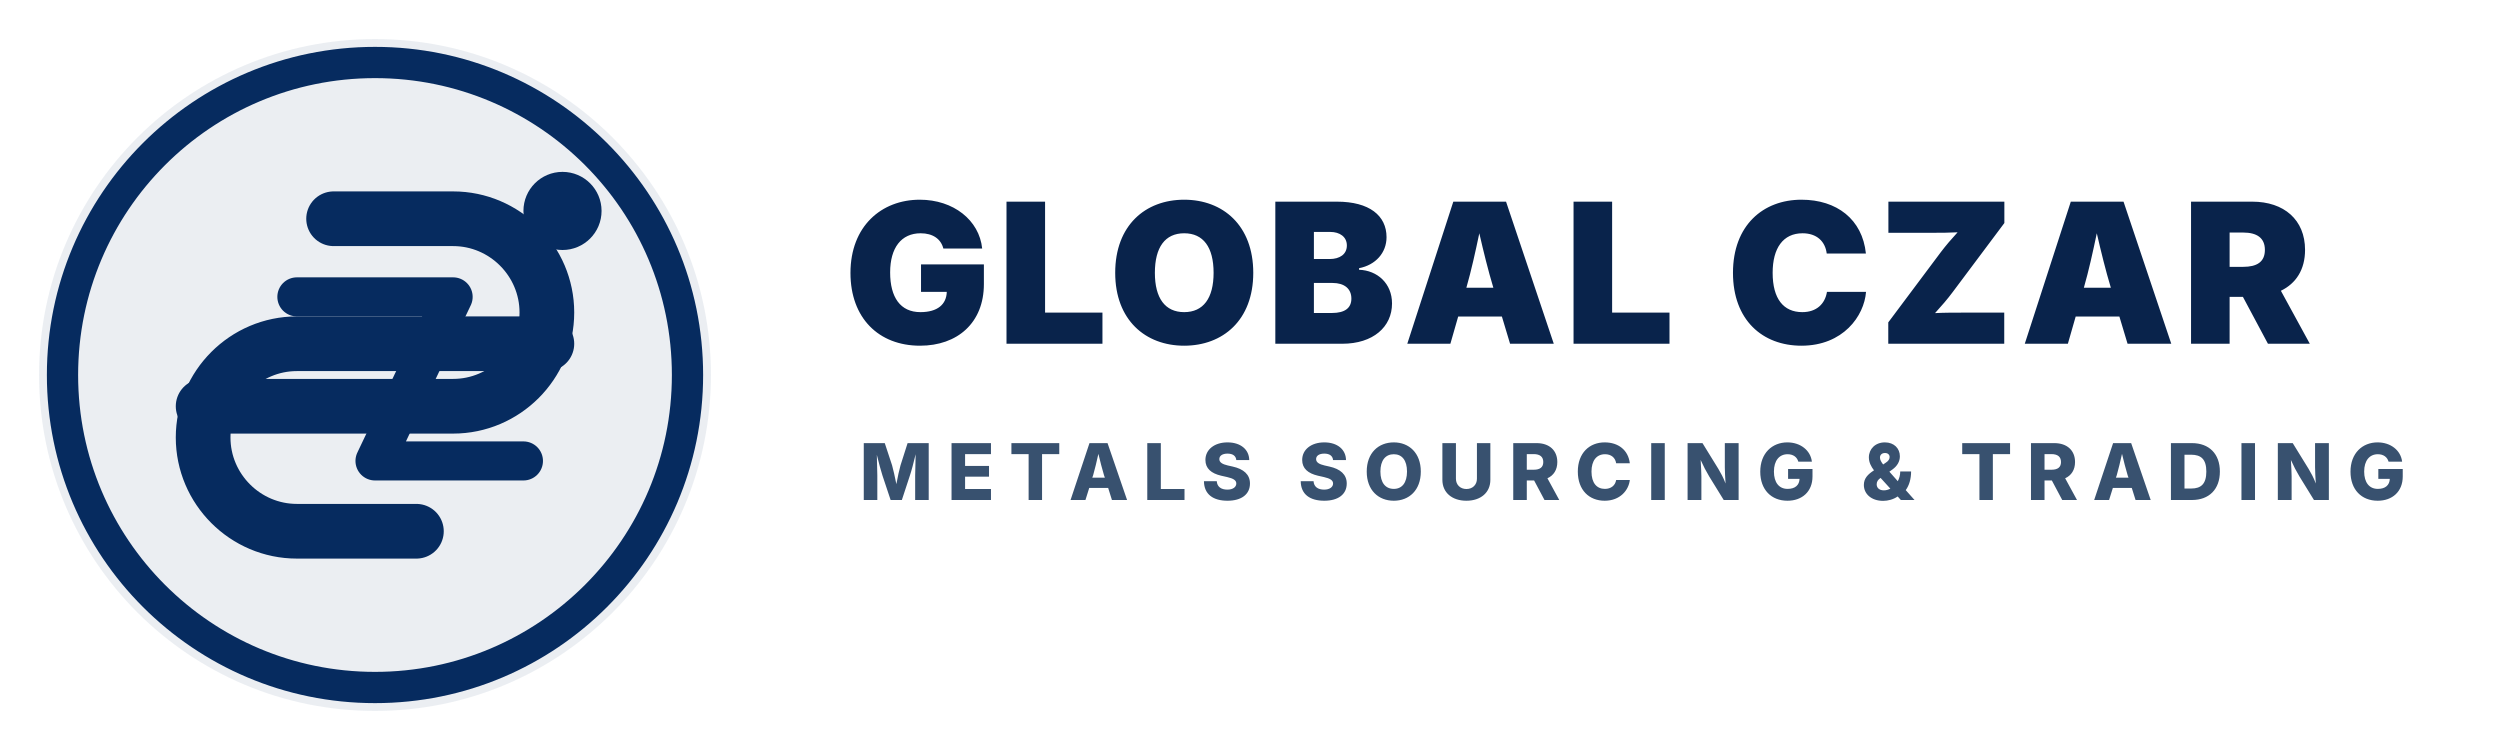
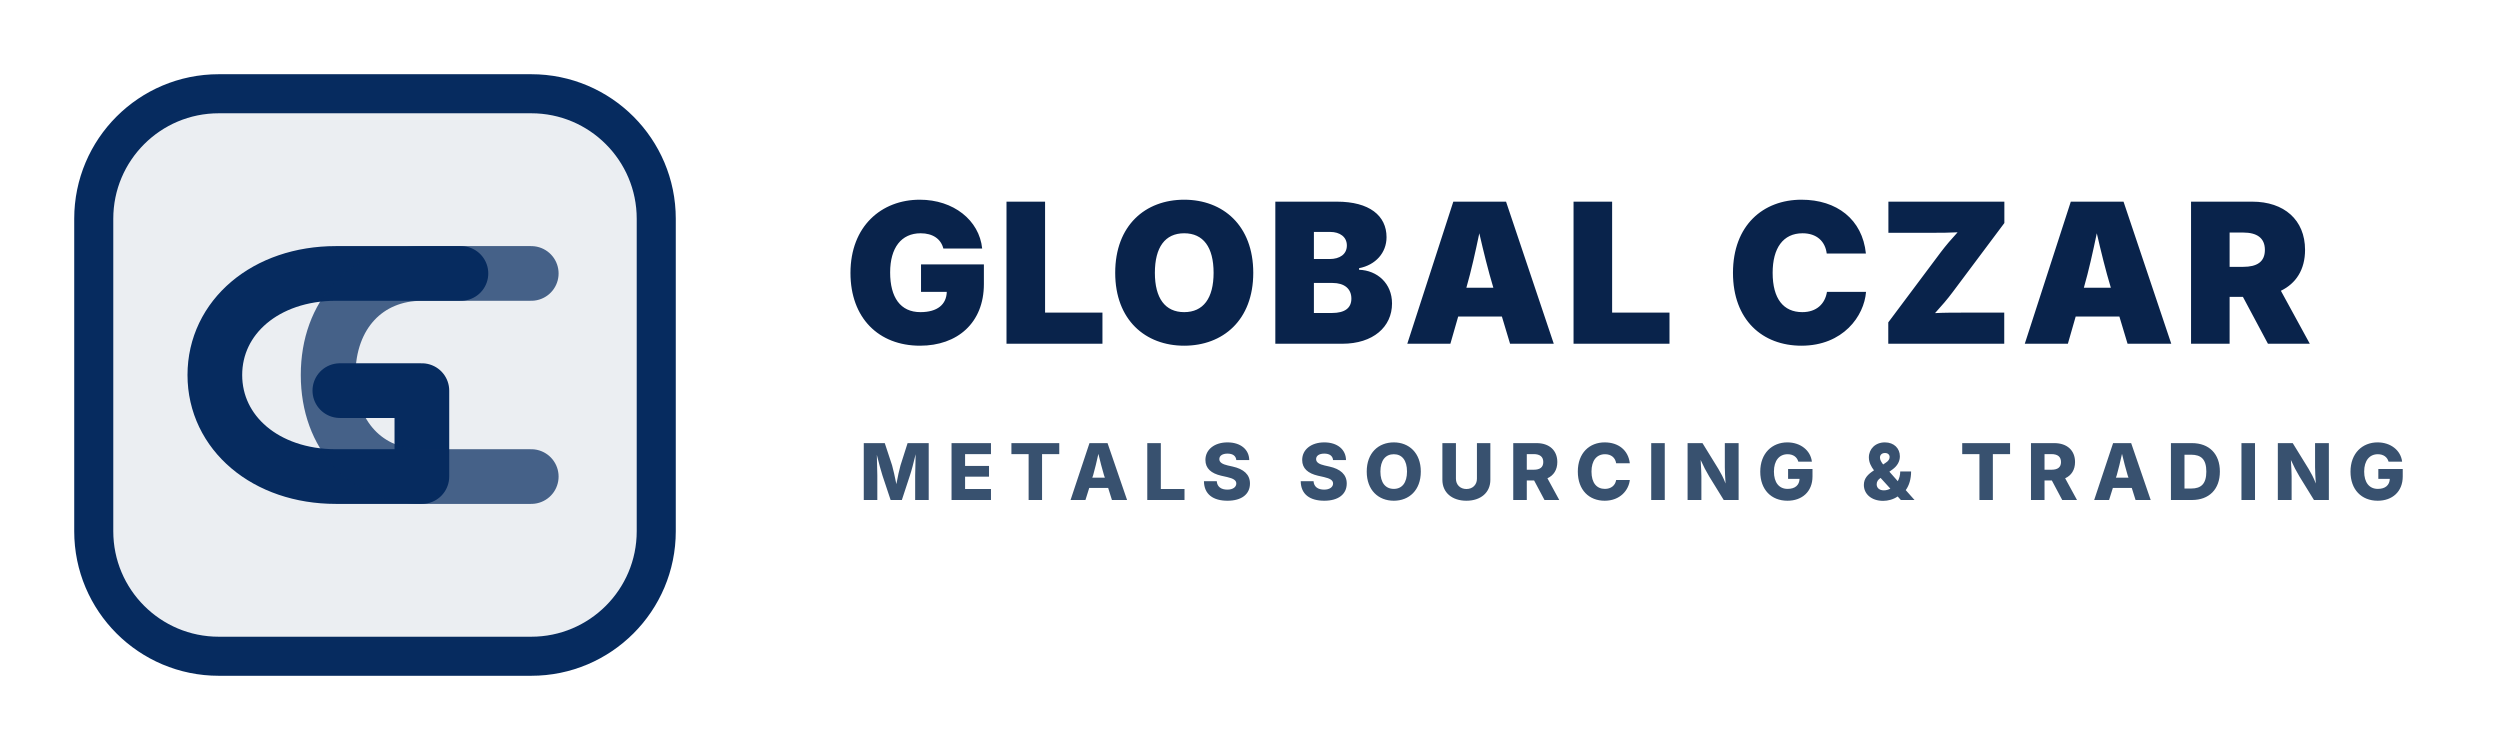
<svg xmlns="http://www.w3.org/2000/svg" width="320" height="96" viewBox="0 0 320 96" fill="none" role="img" aria-label="GLOBAL CZAR logo">
-   <g fill="#062B5F">
-     <circle cx="48" cy="48" r="43" opacity="0.08" />
-     <circle cx="48" cy="48" r="40" fill="none" stroke="#062B5F" stroke-width="4" />
-     <path d="M26 52h32c6.6 0 12-5.4 12-12S64.6 28 58 28H42.7" fill="none" stroke="#062B5F" stroke-width="7" stroke-linecap="round" />
-     <path d="M70 44H38c-6.6 0-12 5.4-12 12s5.4 12 12 12h15.3" fill="none" stroke="#062B5F" stroke-width="7" stroke-linecap="round" />
-     <path d="M38 38h20L48 59h19" fill="none" stroke="#062B5F" stroke-width="5" stroke-linecap="round" stroke-linejoin="round" />
-     <circle cx="72" cy="27" r="5" />
+   <g>
+     <rect x="12" y="12" width="72" height="72" rx="16" fill="#062B5F" opacity=".08" />
+     <rect x="12" y="12" width="72" height="72" rx="16" fill="none" stroke="#062B5F" stroke-width="5" />
+     <path d="M59 35H43c-9 0-15.5 5.6-15.5 13S34 61 43 61h11v-11H43.5" fill="none" stroke="#062B5F" stroke-width="7" stroke-linecap="round" stroke-linejoin="round" />
+     <path d="M68 35H54c-7 0-12 5.2-12 13s5 13 12 13h14" fill="none" stroke="#062B5F" stroke-width="7" stroke-linecap="round" stroke-linejoin="round" opacity=".72" />
  </g>
  <text x="108" y="44" fill="#09234B" font-family="Inter, Arial, sans-serif" font-size="25" font-weight="900" letter-spacing=".8">GLOBAL CZAR</text>
  <text x="110" y="64" fill="#38516F" font-family="Inter, Arial, sans-serif" font-size="10" font-weight="800" letter-spacing="1.8">METALS SOURCING &amp; TRADING</text>
</svg>
